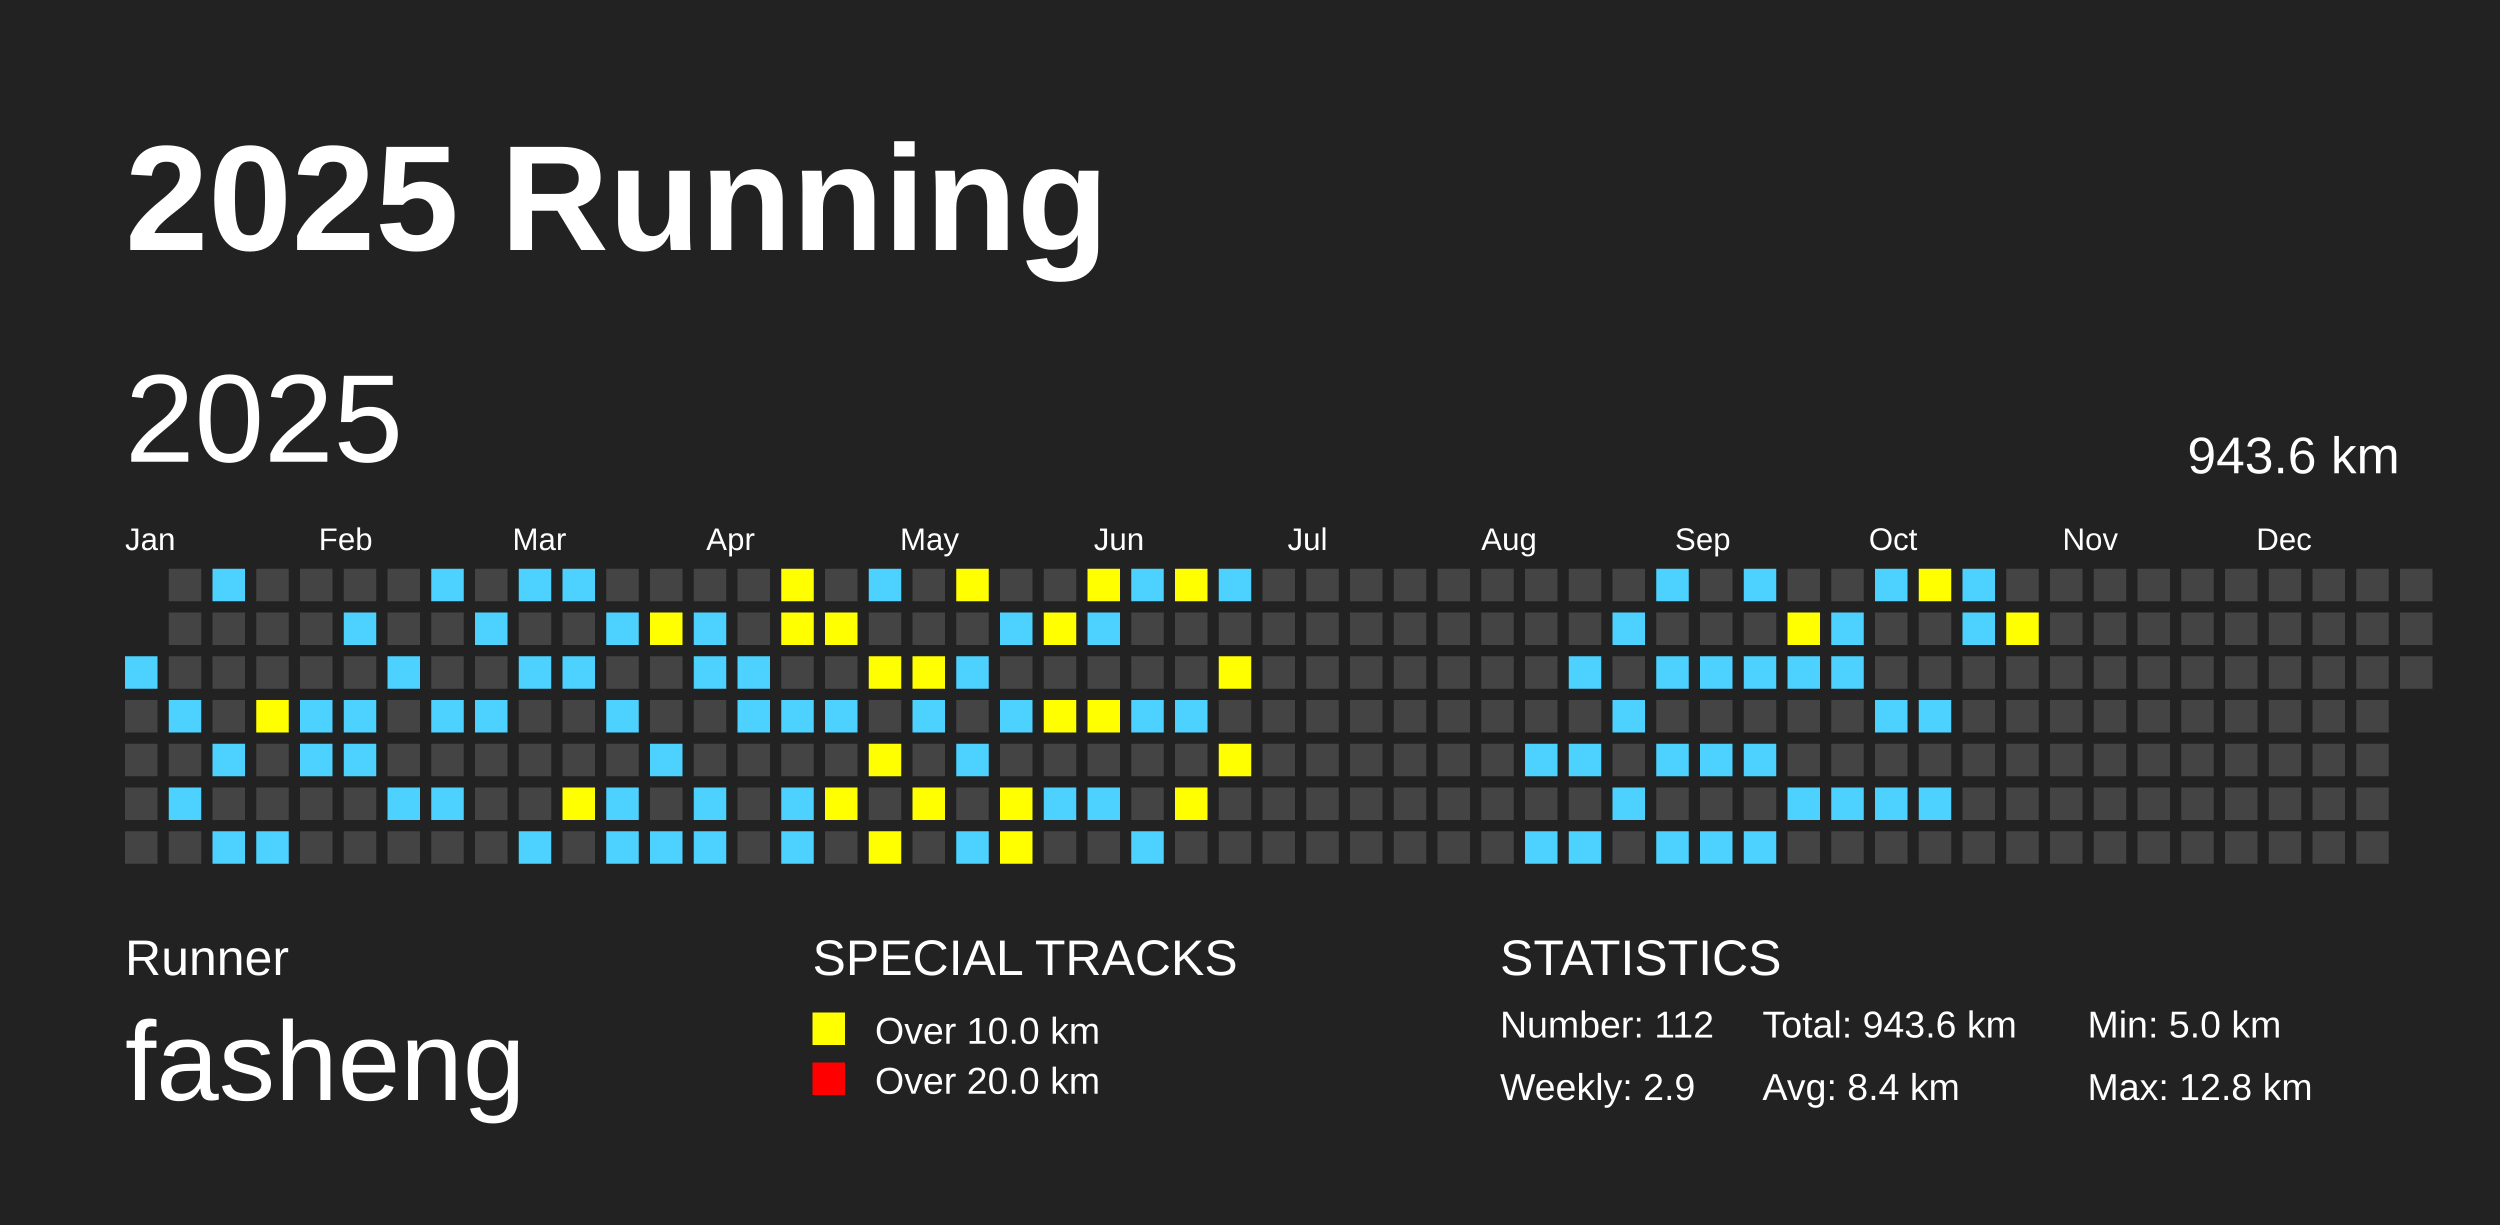
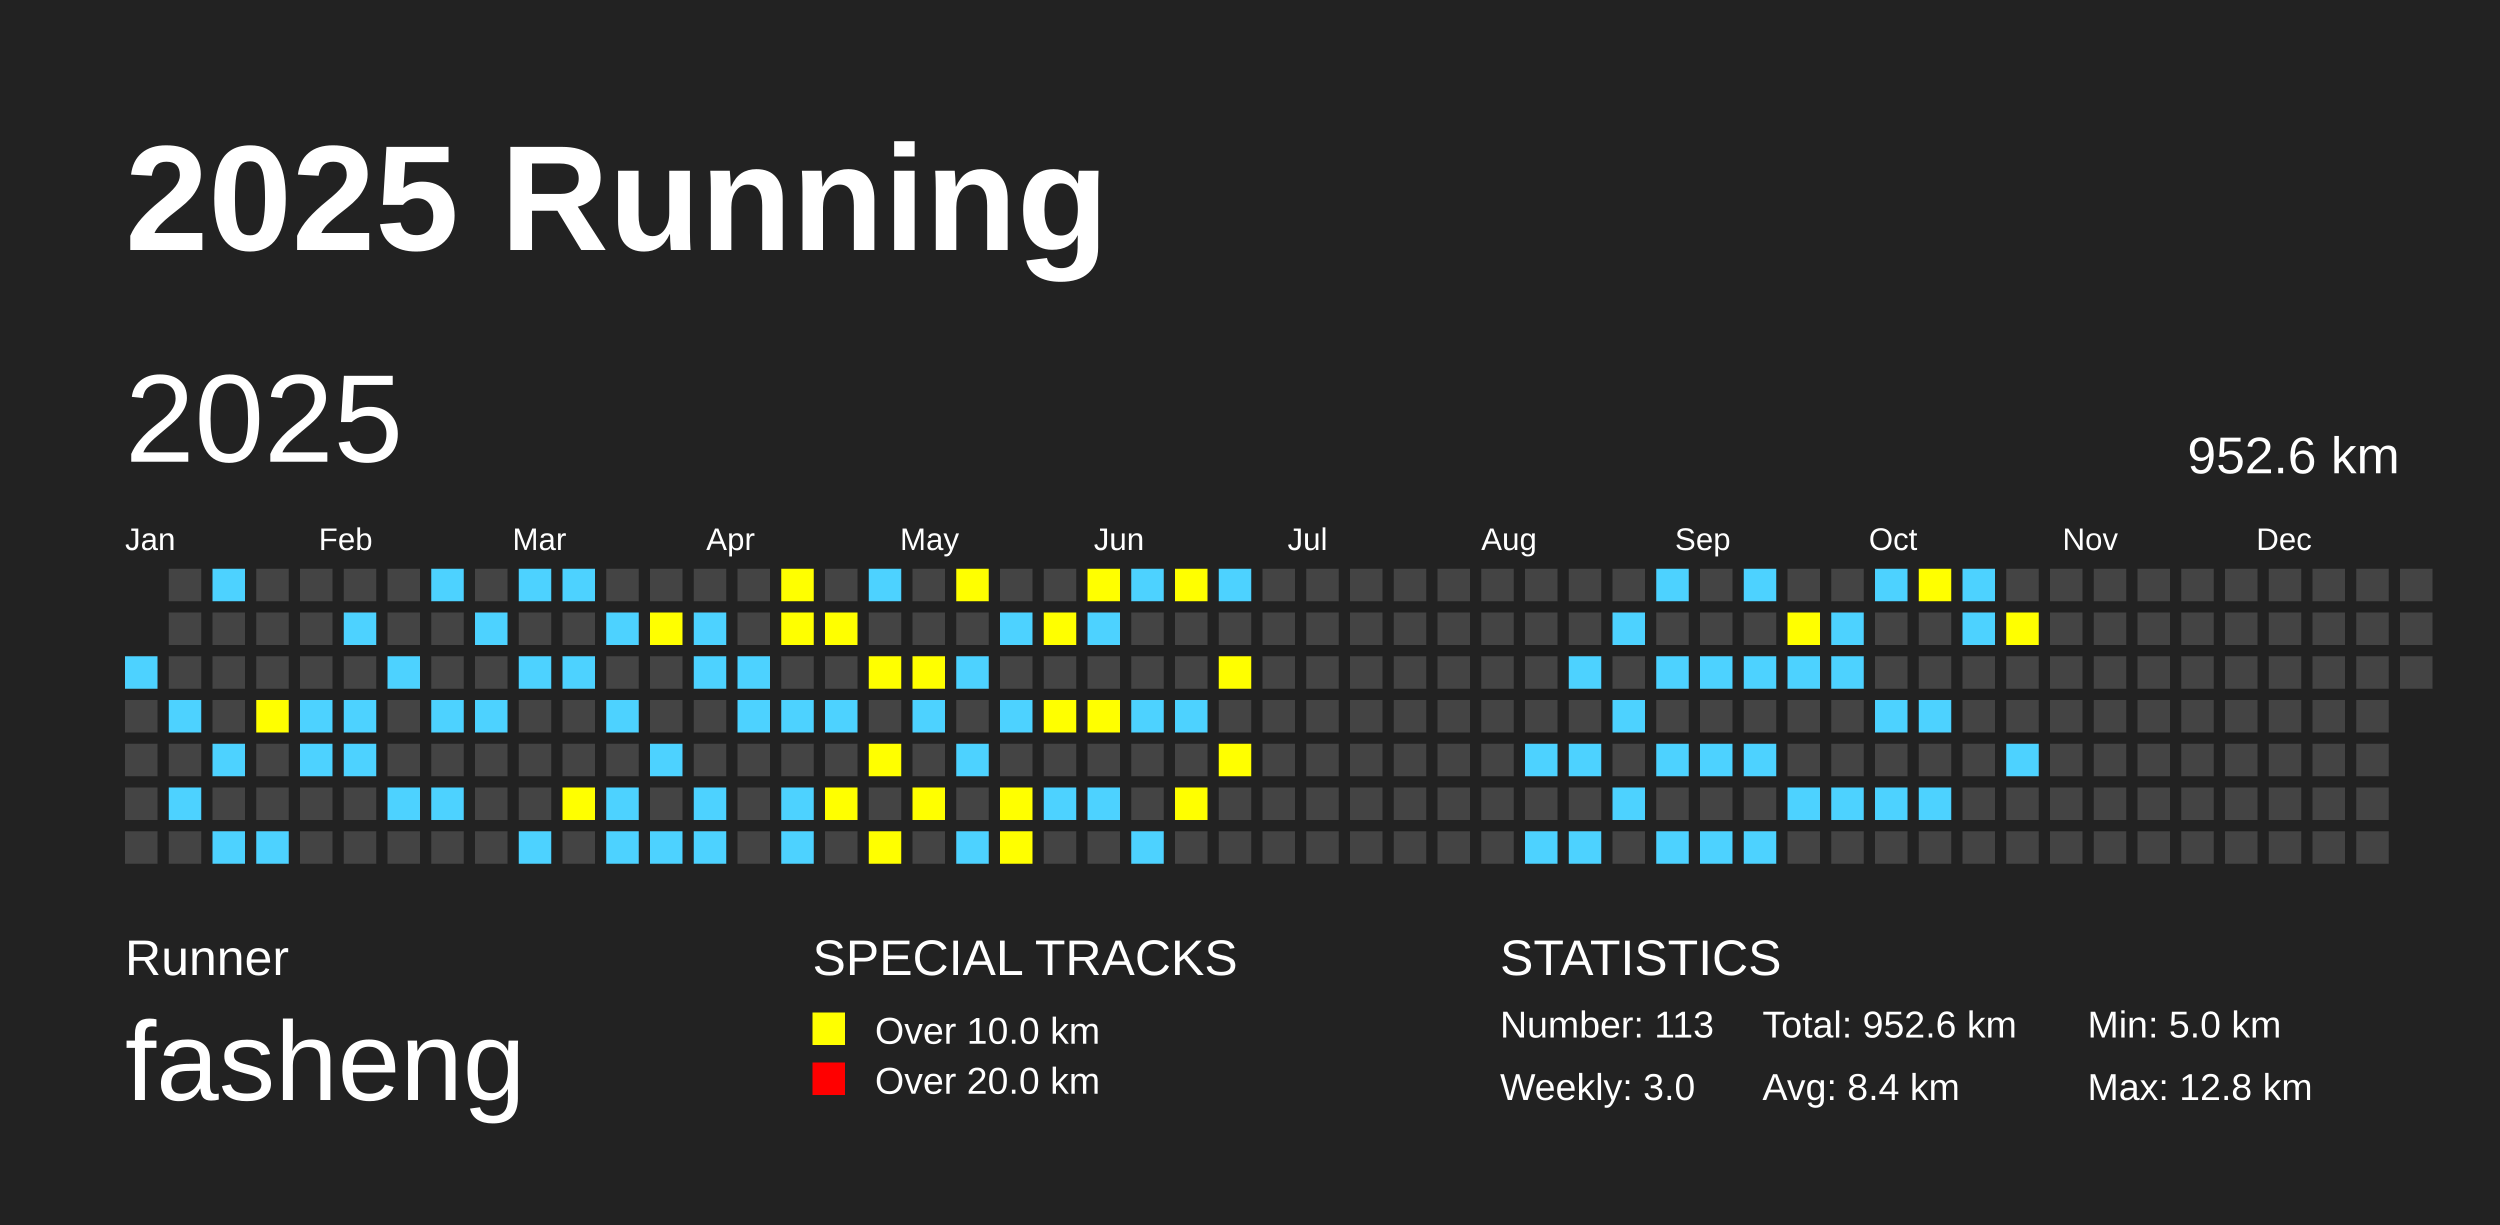
<svg xmlns="http://www.w3.org/2000/svg" baseProfile="full" height="98mm" version="1.1" viewBox="0,0,200,98" width="200mm">
  <defs />
  <rect fill="#222222" height="98" width="200" x="0" y="0" />
  <text fill="#FFFFFF" style="font-size:12px; font-family:Arial; font-weight:bold;" x="10" y="20">2025 Running</text>
  <text fill="#FFFFFF" style="font-size:4px; font-family:Arial" x="10" y="78">Runner</text>
  <text fill="#FFFFFF" style="font-size:9px; font-family:Arial" x="10" y="88">fasheng</text>
  <text fill="#FFFFFF" style="font-size:4px; font-family:Arial" x="65" y="78">SPECIAL TRACKS</text>
  <rect fill="yellow" height="2.6" width="2.6" x="65" y="81" />
  <text fill="#FFFFFF" style="font-size:3px; font-family:Arial" x="70" y="83.5">Over 10.0 km</text>
  <rect fill="red" height="2.6" width="2.6" x="65" y="85" />
  <text fill="#FFFFFF" style="font-size:3px; font-family:Arial" x="70" y="87.5">Over 20.0 km</text>
  <text fill="#FFFFFF" style="font-size:4px; font-family:Arial" x="120" y="78">STATISTICS</text>
-   <text fill="#FFFFFF" style="font-size:3px; font-family:Arial" x="120" y="83">Number: 112</text>
-   <text fill="#FFFFFF" style="font-size:3px; font-family:Arial" x="120" y="88">Weekly: 2.9</text>
-   <text fill="#FFFFFF" style="font-size:3px; font-family:Arial" x="141" y="83">Total: 943.6 km</text>
+   <text fill="#FFFFFF" style="font-size:3px; font-family:Arial" x="120" y="83">Number: 113</text>
+   <text fill="#FFFFFF" style="font-size:3px; font-family:Arial" x="120" y="88">Weekly: 3.0</text>
+   <text fill="#FFFFFF" style="font-size:3px; font-family:Arial" x="141" y="83">Total: 952.6 km</text>
  <text fill="#FFFFFF" style="font-size:3px; font-family:Arial" x="141" y="88">Avg: 8.4 km</text>
  <text fill="#FFFFFF" style="font-size:3px; font-family:Arial" x="167" y="83">Min: 5.0 km</text>
  <text fill="#FFFFFF" style="font-size:3px; font-family:Arial" x="167" y="88">Max: 12.8 km</text>
  <text dominant-baseline="hanging" fill="#FFFFFF" style="font-size:10.0px; font-family:Arial;" x="10" y="30">2025</text>
-   <text dominant-baseline="hanging" fill="#FFFFFF" style="font-size:4.125px; font-family:Arial;" x="175" y="35">943.6 km</text>
+   <text dominant-baseline="hanging" fill="#FFFFFF" style="font-size:4.125px; font-family:Arial;" x="175" y="35">952.6 km</text>
  <text fill="#FFFFFF" style="font-size:2.5px; font-family:Arial" x="10.0" y="44">Jan</text>
  <text fill="#FFFFFF" style="font-size:2.5px; font-family:Arial" x="25.5" y="44">Feb</text>
  <text fill="#FFFFFF" style="font-size:2.5px; font-family:Arial" x="41.0" y="44">Mar</text>
  <text fill="#FFFFFF" style="font-size:2.5px; font-family:Arial" x="56.5" y="44">Apr</text>
  <text fill="#FFFFFF" style="font-size:2.5px; font-family:Arial" x="72.0" y="44">May</text>
  <text fill="#FFFFFF" style="font-size:2.5px; font-family:Arial" x="87.5" y="44">Jun</text>
  <text fill="#FFFFFF" style="font-size:2.5px; font-family:Arial" x="103.0" y="44">Jul</text>
  <text fill="#FFFFFF" style="font-size:2.5px; font-family:Arial" x="118.5" y="44">Aug</text>
  <text fill="#FFFFFF" style="font-size:2.5px; font-family:Arial" x="134.0" y="44">Sep</text>
  <text fill="#FFFFFF" style="font-size:2.5px; font-family:Arial" x="149.5" y="44">Oct</text>
  <text fill="#FFFFFF" style="font-size:2.5px; font-family:Arial" x="165.0" y="44">Nov</text>
  <text fill="#FFFFFF" style="font-size:2.5px; font-family:Arial" x="180.5" y="44">Dec</text>
  <rect fill="#4DD2FF" height="2.6" width="2.6" x="10.0" y="52.5" />
  <rect fill="#444444" height="2.6" width="2.6" x="10.0" y="56.0" />
  <rect fill="#444444" height="2.6" width="2.6" x="10.0" y="59.5" />
  <rect fill="#444444" height="2.6" width="2.6" x="10.0" y="63.0" />
  <rect fill="#444444" height="2.6" width="2.6" x="10.0" y="66.5" />
  <rect fill="#444444" height="2.6" width="2.6" x="13.5" y="45.5" />
  <rect fill="#444444" height="2.6" width="2.6" x="13.5" y="49.0" />
  <rect fill="#444444" height="2.6" width="2.6" x="13.5" y="52.5" />
  <rect fill="#4DD2FF" height="2.6" width="2.6" x="13.5" y="56.0" />
  <rect fill="#444444" height="2.6" width="2.6" x="13.5" y="59.5" />
  <rect fill="#4DD2FF" height="2.6" width="2.6" x="13.5" y="63.0" />
  <rect fill="#444444" height="2.6" width="2.6" x="13.5" y="66.5" />
  <rect fill="#4DD2FF" height="2.6" width="2.6" x="17.0" y="45.5" />
  <rect fill="#444444" height="2.6" width="2.6" x="17.0" y="49.0" />
  <rect fill="#444444" height="2.6" width="2.6" x="17.0" y="52.5" />
  <rect fill="#444444" height="2.6" width="2.6" x="17.0" y="56.0" />
  <rect fill="#4DD2FF" height="2.6" width="2.6" x="17.0" y="59.5" />
  <rect fill="#444444" height="2.6" width="2.6" x="17.0" y="63.0" />
  <rect fill="#4DD2FF" height="2.6" width="2.6" x="17.0" y="66.5" />
  <rect fill="#444444" height="2.6" width="2.6" x="20.5" y="45.5" />
  <rect fill="#444444" height="2.6" width="2.6" x="20.5" y="49.0" />
  <rect fill="#444444" height="2.6" width="2.6" x="20.5" y="52.5" />
  <rect fill="yellow" height="2.6" width="2.6" x="20.5" y="56.0" />
  <rect fill="#444444" height="2.6" width="2.6" x="20.5" y="59.5" />
  <rect fill="#444444" height="2.6" width="2.6" x="20.5" y="63.0" />
  <rect fill="#4DD2FF" height="2.6" width="2.6" x="20.5" y="66.5" />
  <rect fill="#444444" height="2.6" width="2.6" x="24.0" y="45.5" />
  <rect fill="#444444" height="2.6" width="2.6" x="24.0" y="49.0" />
  <rect fill="#444444" height="2.6" width="2.6" x="24.0" y="52.5" />
  <rect fill="#4DD2FF" height="2.6" width="2.6" x="24.0" y="56.0" />
  <rect fill="#4DD2FF" height="2.6" width="2.6" x="24.0" y="59.5" />
  <rect fill="#444444" height="2.6" width="2.6" x="24.0" y="63.0" />
  <rect fill="#444444" height="2.6" width="2.6" x="24.0" y="66.5" />
  <rect fill="#444444" height="2.6" width="2.6" x="27.5" y="45.5" />
  <rect fill="#4DD2FF" height="2.6" width="2.6" x="27.5" y="49.0" />
  <rect fill="#444444" height="2.6" width="2.6" x="27.5" y="52.5" />
  <rect fill="#4DD2FF" height="2.6" width="2.6" x="27.5" y="56.0" />
  <rect fill="#4DD2FF" height="2.6" width="2.6" x="27.5" y="59.5" />
  <rect fill="#444444" height="2.6" width="2.6" x="27.5" y="63.0" />
  <rect fill="#444444" height="2.6" width="2.6" x="27.5" y="66.5" />
  <rect fill="#444444" height="2.6" width="2.6" x="31.0" y="45.5" />
  <rect fill="#444444" height="2.6" width="2.6" x="31.0" y="49.0" />
  <rect fill="#4DD2FF" height="2.6" width="2.6" x="31.0" y="52.5" />
  <rect fill="#444444" height="2.6" width="2.6" x="31.0" y="56.0" />
  <rect fill="#444444" height="2.6" width="2.6" x="31.0" y="59.5" />
  <rect fill="#4DD2FF" height="2.6" width="2.6" x="31.0" y="63.0" />
  <rect fill="#444444" height="2.6" width="2.6" x="31.0" y="66.5" />
  <rect fill="#4DD2FF" height="2.6" width="2.6" x="34.5" y="45.5" />
  <rect fill="#444444" height="2.6" width="2.6" x="34.5" y="49.0" />
  <rect fill="#444444" height="2.6" width="2.6" x="34.5" y="52.5" />
  <rect fill="#4DD2FF" height="2.6" width="2.6" x="34.5" y="56.0" />
  <rect fill="#444444" height="2.6" width="2.6" x="34.5" y="59.5" />
  <rect fill="#4DD2FF" height="2.6" width="2.6" x="34.5" y="63.0" />
  <rect fill="#444444" height="2.6" width="2.6" x="34.5" y="66.5" />
  <rect fill="#444444" height="2.6" width="2.6" x="38.0" y="45.5" />
  <rect fill="#4DD2FF" height="2.6" width="2.6" x="38.0" y="49.0" />
  <rect fill="#444444" height="2.6" width="2.6" x="38.0" y="52.5" />
  <rect fill="#4DD2FF" height="2.6" width="2.6" x="38.0" y="56.0" />
  <rect fill="#444444" height="2.6" width="2.6" x="38.0" y="59.5" />
  <rect fill="#444444" height="2.6" width="2.6" x="38.0" y="63.0" />
  <rect fill="#444444" height="2.6" width="2.6" x="38.0" y="66.5" />
  <rect fill="#4DD2FF" height="2.6" width="2.6" x="41.5" y="45.5" />
  <rect fill="#444444" height="2.6" width="2.6" x="41.5" y="49.0" />
  <rect fill="#4DD2FF" height="2.6" width="2.6" x="41.5" y="52.5" />
  <rect fill="#444444" height="2.6" width="2.6" x="41.5" y="56.0" />
  <rect fill="#444444" height="2.6" width="2.6" x="41.5" y="59.5" />
  <rect fill="#444444" height="2.6" width="2.6" x="41.5" y="63.0" />
  <rect fill="#4DD2FF" height="2.6" width="2.6" x="41.5" y="66.5" />
  <rect fill="#4DD2FF" height="2.6" width="2.6" x="45.0" y="45.5" />
  <rect fill="#444444" height="2.6" width="2.6" x="45.0" y="49.0" />
  <rect fill="#4DD2FF" height="2.6" width="2.6" x="45.0" y="52.5" />
  <rect fill="#444444" height="2.6" width="2.6" x="45.0" y="56.0" />
  <rect fill="#444444" height="2.6" width="2.6" x="45.0" y="59.5" />
  <rect fill="yellow" height="2.6" width="2.6" x="45.0" y="63.0" />
  <rect fill="#444444" height="2.6" width="2.6" x="45.0" y="66.5" />
  <rect fill="#444444" height="2.6" width="2.6" x="48.5" y="45.5" />
  <rect fill="#4DD2FF" height="2.6" width="2.6" x="48.5" y="49.0" />
  <rect fill="#444444" height="2.6" width="2.6" x="48.5" y="52.5" />
  <rect fill="#4DD2FF" height="2.6" width="2.6" x="48.5" y="56.0" />
  <rect fill="#444444" height="2.6" width="2.6" x="48.5" y="59.5" />
  <rect fill="#4DD2FF" height="2.6" width="2.6" x="48.5" y="63.0" />
  <rect fill="#4DD2FF" height="2.6" width="2.6" x="48.5" y="66.5" />
  <rect fill="#444444" height="2.6" width="2.6" x="52.0" y="45.5" />
  <rect fill="yellow" height="2.6" width="2.6" x="52.0" y="49.0" />
  <rect fill="#444444" height="2.6" width="2.6" x="52.0" y="52.5" />
  <rect fill="#444444" height="2.6" width="2.6" x="52.0" y="56.0" />
  <rect fill="#4DD2FF" height="2.6" width="2.6" x="52.0" y="59.5" />
  <rect fill="#444444" height="2.6" width="2.6" x="52.0" y="63.0" />
  <rect fill="#4DD2FF" height="2.6" width="2.6" x="52.0" y="66.5" />
  <rect fill="#444444" height="2.6" width="2.6" x="55.5" y="45.5" />
  <rect fill="#4DD2FF" height="2.6" width="2.6" x="55.5" y="49.0" />
  <rect fill="#4DD2FF" height="2.6" width="2.6" x="55.5" y="52.5" />
  <rect fill="#444444" height="2.6" width="2.6" x="55.5" y="56.0" />
  <rect fill="#444444" height="2.6" width="2.6" x="55.5" y="59.5" />
  <rect fill="#4DD2FF" height="2.6" width="2.6" x="55.5" y="63.0" />
  <rect fill="#4DD2FF" height="2.6" width="2.6" x="55.5" y="66.5" />
  <rect fill="#444444" height="2.6" width="2.6" x="59.0" y="45.5" />
  <rect fill="#444444" height="2.6" width="2.6" x="59.0" y="49.0" />
  <rect fill="#4DD2FF" height="2.6" width="2.6" x="59.0" y="52.5" />
  <rect fill="#4DD2FF" height="2.6" width="2.6" x="59.0" y="56.0" />
  <rect fill="#444444" height="2.6" width="2.6" x="59.0" y="59.5" />
  <rect fill="#444444" height="2.6" width="2.6" x="59.0" y="63.0" />
  <rect fill="#444444" height="2.6" width="2.6" x="59.0" y="66.5" />
  <rect fill="yellow" height="2.6" width="2.6" x="62.5" y="45.5" />
  <rect fill="yellow" height="2.6" width="2.6" x="62.5" y="49.0" />
  <rect fill="#444444" height="2.6" width="2.6" x="62.5" y="52.5" />
  <rect fill="#4DD2FF" height="2.6" width="2.6" x="62.5" y="56.0" />
  <rect fill="#444444" height="2.6" width="2.6" x="62.5" y="59.5" />
  <rect fill="#4DD2FF" height="2.6" width="2.6" x="62.5" y="63.0" />
  <rect fill="#4DD2FF" height="2.6" width="2.6" x="62.5" y="66.5" />
  <rect fill="#444444" height="2.6" width="2.6" x="66.0" y="45.5" />
  <rect fill="yellow" height="2.6" width="2.6" x="66.0" y="49.0" />
  <rect fill="#444444" height="2.6" width="2.6" x="66.0" y="52.5" />
  <rect fill="#4DD2FF" height="2.6" width="2.6" x="66.0" y="56.0" />
  <rect fill="#444444" height="2.6" width="2.6" x="66.0" y="59.5" />
  <rect fill="yellow" height="2.6" width="2.6" x="66.0" y="63.0" />
  <rect fill="#444444" height="2.6" width="2.6" x="66.0" y="66.5" />
  <rect fill="#4DD2FF" height="2.6" width="2.6" x="69.5" y="45.5" />
  <rect fill="#444444" height="2.6" width="2.6" x="69.5" y="49.0" />
  <rect fill="yellow" height="2.6" width="2.6" x="69.5" y="52.5" />
  <rect fill="#444444" height="2.6" width="2.6" x="69.5" y="56.0" />
  <rect fill="yellow" height="2.6" width="2.6" x="69.5" y="59.5" />
  <rect fill="#444444" height="2.6" width="2.6" x="69.5" y="63.0" />
  <rect fill="yellow" height="2.6" width="2.6" x="69.5" y="66.5" />
  <rect fill="#444444" height="2.6" width="2.6" x="73.0" y="45.5" />
  <rect fill="#444444" height="2.6" width="2.6" x="73.0" y="49.0" />
  <rect fill="yellow" height="2.6" width="2.6" x="73.0" y="52.5" />
  <rect fill="#4DD2FF" height="2.6" width="2.6" x="73.0" y="56.0" />
  <rect fill="#444444" height="2.6" width="2.6" x="73.0" y="59.5" />
  <rect fill="yellow" height="2.6" width="2.6" x="73.0" y="63.0" />
  <rect fill="#444444" height="2.6" width="2.6" x="73.0" y="66.5" />
  <rect fill="yellow" height="2.6" width="2.6" x="76.5" y="45.5" />
  <rect fill="#444444" height="2.6" width="2.6" x="76.5" y="49.0" />
  <rect fill="#4DD2FF" height="2.6" width="2.6" x="76.5" y="52.5" />
  <rect fill="#444444" height="2.6" width="2.6" x="76.5" y="56.0" />
  <rect fill="#4DD2FF" height="2.6" width="2.6" x="76.5" y="59.5" />
  <rect fill="#444444" height="2.6" width="2.6" x="76.5" y="63.0" />
  <rect fill="#4DD2FF" height="2.6" width="2.6" x="76.5" y="66.5" />
  <rect fill="#444444" height="2.6" width="2.6" x="80.0" y="45.5" />
  <rect fill="#4DD2FF" height="2.6" width="2.6" x="80.0" y="49.0" />
  <rect fill="#444444" height="2.6" width="2.6" x="80.0" y="52.5" />
  <rect fill="#4DD2FF" height="2.6" width="2.6" x="80.0" y="56.0" />
  <rect fill="#444444" height="2.6" width="2.6" x="80.0" y="59.5" />
  <rect fill="yellow" height="2.6" width="2.6" x="80.0" y="63.0" />
  <rect fill="yellow" height="2.6" width="2.6" x="80.0" y="66.5" />
  <rect fill="#444444" height="2.6" width="2.6" x="83.5" y="45.5" />
  <rect fill="yellow" height="2.6" width="2.6" x="83.5" y="49.0" />
  <rect fill="#444444" height="2.6" width="2.6" x="83.5" y="52.5" />
  <rect fill="yellow" height="2.6" width="2.6" x="83.5" y="56.0" />
  <rect fill="#444444" height="2.6" width="2.6" x="83.5" y="59.5" />
  <rect fill="#4DD2FF" height="2.6" width="2.6" x="83.5" y="63.0" />
  <rect fill="#444444" height="2.6" width="2.6" x="83.5" y="66.5" />
  <rect fill="yellow" height="2.6" width="2.6" x="87.0" y="45.5" />
  <rect fill="#4DD2FF" height="2.6" width="2.6" x="87.0" y="49.0" />
  <rect fill="#444444" height="2.6" width="2.6" x="87.0" y="52.5" />
  <rect fill="yellow" height="2.6" width="2.6" x="87.0" y="56.0" />
  <rect fill="#444444" height="2.6" width="2.6" x="87.0" y="59.5" />
  <rect fill="#4DD2FF" height="2.6" width="2.6" x="87.0" y="63.0" />
  <rect fill="#444444" height="2.6" width="2.6" x="87.0" y="66.5" />
  <rect fill="#4DD2FF" height="2.6" width="2.6" x="90.5" y="45.5" />
  <rect fill="#444444" height="2.6" width="2.6" x="90.5" y="49.0" />
  <rect fill="#444444" height="2.6" width="2.6" x="90.5" y="52.5" />
  <rect fill="#4DD2FF" height="2.6" width="2.6" x="90.5" y="56.0" />
  <rect fill="#444444" height="2.6" width="2.6" x="90.5" y="59.5" />
  <rect fill="#444444" height="2.6" width="2.6" x="90.5" y="63.0" />
  <rect fill="#4DD2FF" height="2.6" width="2.6" x="90.5" y="66.5" />
  <rect fill="yellow" height="2.6" width="2.6" x="94.0" y="45.5" />
  <rect fill="#444444" height="2.6" width="2.6" x="94.0" y="49.0" />
  <rect fill="#444444" height="2.6" width="2.6" x="94.0" y="52.5" />
  <rect fill="#4DD2FF" height="2.6" width="2.6" x="94.0" y="56.0" />
  <rect fill="#444444" height="2.6" width="2.6" x="94.0" y="59.5" />
  <rect fill="yellow" height="2.6" width="2.6" x="94.0" y="63.0" />
  <rect fill="#444444" height="2.6" width="2.6" x="94.0" y="66.5" />
  <rect fill="#4DD2FF" height="2.6" width="2.6" x="97.5" y="45.5" />
  <rect fill="#444444" height="2.6" width="2.6" x="97.5" y="49.0" />
  <rect fill="yellow" height="2.6" width="2.6" x="97.5" y="52.5" />
  <rect fill="#444444" height="2.6" width="2.6" x="97.5" y="56.0" />
  <rect fill="yellow" height="2.6" width="2.6" x="97.5" y="59.5" />
  <rect fill="#444444" height="2.6" width="2.6" x="97.5" y="63.0" />
  <rect fill="#444444" height="2.6" width="2.6" x="97.5" y="66.5" />
  <rect fill="#444444" height="2.6" width="2.6" x="101.0" y="45.5" />
  <rect fill="#444444" height="2.6" width="2.6" x="101.0" y="49.0" />
  <rect fill="#444444" height="2.6" width="2.6" x="101.0" y="52.5" />
  <rect fill="#444444" height="2.6" width="2.6" x="101.0" y="56.0" />
  <rect fill="#444444" height="2.6" width="2.6" x="101.0" y="59.5" />
  <rect fill="#444444" height="2.6" width="2.6" x="101.0" y="63.0" />
  <rect fill="#444444" height="2.6" width="2.6" x="101.0" y="66.5" />
  <rect fill="#444444" height="2.6" width="2.6" x="104.5" y="45.5" />
  <rect fill="#444444" height="2.6" width="2.6" x="104.5" y="49.0" />
  <rect fill="#444444" height="2.6" width="2.6" x="104.5" y="52.5" />
  <rect fill="#444444" height="2.6" width="2.6" x="104.5" y="56.0" />
  <rect fill="#444444" height="2.6" width="2.6" x="104.5" y="59.5" />
  <rect fill="#444444" height="2.6" width="2.6" x="104.5" y="63.0" />
  <rect fill="#444444" height="2.6" width="2.6" x="104.5" y="66.5" />
  <rect fill="#444444" height="2.6" width="2.6" x="108.0" y="45.5" />
  <rect fill="#444444" height="2.6" width="2.6" x="108.0" y="49.0" />
  <rect fill="#444444" height="2.6" width="2.6" x="108.0" y="52.5" />
  <rect fill="#444444" height="2.6" width="2.6" x="108.0" y="56.0" />
  <rect fill="#444444" height="2.6" width="2.6" x="108.0" y="59.5" />
  <rect fill="#444444" height="2.6" width="2.6" x="108.0" y="63.0" />
  <rect fill="#444444" height="2.6" width="2.6" x="108.0" y="66.5" />
  <rect fill="#444444" height="2.6" width="2.6" x="111.5" y="45.5" />
  <rect fill="#444444" height="2.6" width="2.6" x="111.5" y="49.0" />
  <rect fill="#444444" height="2.6" width="2.6" x="111.5" y="52.5" />
  <rect fill="#444444" height="2.6" width="2.6" x="111.5" y="56.0" />
  <rect fill="#444444" height="2.6" width="2.6" x="111.5" y="59.5" />
  <rect fill="#444444" height="2.6" width="2.6" x="111.5" y="63.0" />
  <rect fill="#444444" height="2.6" width="2.6" x="111.5" y="66.5" />
  <rect fill="#444444" height="2.6" width="2.6" x="115.0" y="45.5" />
  <rect fill="#444444" height="2.6" width="2.6" x="115.0" y="49.0" />
  <rect fill="#444444" height="2.6" width="2.6" x="115.0" y="52.5" />
  <rect fill="#444444" height="2.6" width="2.6" x="115.0" y="56.0" />
  <rect fill="#444444" height="2.6" width="2.6" x="115.0" y="59.5" />
  <rect fill="#444444" height="2.6" width="2.6" x="115.0" y="63.0" />
  <rect fill="#444444" height="2.6" width="2.6" x="115.0" y="66.5" />
  <rect fill="#444444" height="2.6" width="2.6" x="118.5" y="45.5" />
  <rect fill="#444444" height="2.6" width="2.6" x="118.5" y="49.0" />
  <rect fill="#444444" height="2.6" width="2.6" x="118.5" y="52.5" />
  <rect fill="#444444" height="2.6" width="2.6" x="118.5" y="56.0" />
  <rect fill="#444444" height="2.6" width="2.6" x="118.5" y="59.5" />
  <rect fill="#444444" height="2.6" width="2.6" x="118.5" y="63.0" />
  <rect fill="#444444" height="2.6" width="2.6" x="118.5" y="66.5" />
  <rect fill="#444444" height="2.6" width="2.6" x="122.0" y="45.5" />
  <rect fill="#444444" height="2.6" width="2.6" x="122.0" y="49.0" />
  <rect fill="#444444" height="2.6" width="2.6" x="122.0" y="52.5" />
  <rect fill="#444444" height="2.6" width="2.6" x="122.0" y="56.0" />
  <rect fill="#4DD2FF" height="2.6" width="2.6" x="122.0" y="59.5" />
  <rect fill="#444444" height="2.6" width="2.6" x="122.0" y="63.0" />
  <rect fill="#4DD2FF" height="2.6" width="2.6" x="122.0" y="66.5" />
  <rect fill="#444444" height="2.6" width="2.6" x="125.5" y="45.5" />
  <rect fill="#444444" height="2.6" width="2.6" x="125.5" y="49.0" />
  <rect fill="#4DD2FF" height="2.6" width="2.6" x="125.5" y="52.5" />
  <rect fill="#444444" height="2.6" width="2.6" x="125.5" y="56.0" />
  <rect fill="#4DD2FF" height="2.6" width="2.6" x="125.5" y="59.5" />
  <rect fill="#444444" height="2.6" width="2.6" x="125.5" y="63.0" />
  <rect fill="#4DD2FF" height="2.6" width="2.6" x="125.5" y="66.5" />
  <rect fill="#444444" height="2.6" width="2.6" x="129.0" y="45.5" />
  <rect fill="#4DD2FF" height="2.6" width="2.6" x="129.0" y="49.0" />
  <rect fill="#444444" height="2.6" width="2.6" x="129.0" y="52.5" />
  <rect fill="#4DD2FF" height="2.6" width="2.6" x="129.0" y="56.0" />
  <rect fill="#444444" height="2.6" width="2.6" x="129.0" y="59.5" />
  <rect fill="#4DD2FF" height="2.6" width="2.6" x="129.0" y="63.0" />
  <rect fill="#444444" height="2.6" width="2.6" x="129.0" y="66.5" />
  <rect fill="#4DD2FF" height="2.6" width="2.6" x="132.5" y="45.5" />
  <rect fill="#444444" height="2.6" width="2.6" x="132.5" y="49.0" />
  <rect fill="#4DD2FF" height="2.6" width="2.6" x="132.5" y="52.5" />
  <rect fill="#444444" height="2.6" width="2.6" x="132.5" y="56.0" />
  <rect fill="#4DD2FF" height="2.6" width="2.6" x="132.5" y="59.5" />
  <rect fill="#444444" height="2.6" width="2.6" x="132.5" y="63.0" />
  <rect fill="#4DD2FF" height="2.6" width="2.6" x="132.5" y="66.5" />
  <rect fill="#444444" height="2.6" width="2.6" x="136.0" y="45.5" />
  <rect fill="#444444" height="2.6" width="2.6" x="136.0" y="49.0" />
  <rect fill="#4DD2FF" height="2.6" width="2.6" x="136.0" y="52.5" />
  <rect fill="#444444" height="2.6" width="2.6" x="136.0" y="56.0" />
  <rect fill="#4DD2FF" height="2.6" width="2.6" x="136.0" y="59.5" />
  <rect fill="#444444" height="2.6" width="2.6" x="136.0" y="63.0" />
  <rect fill="#4DD2FF" height="2.6" width="2.6" x="136.0" y="66.5" />
  <rect fill="#4DD2FF" height="2.6" width="2.6" x="139.5" y="45.5" />
  <rect fill="#444444" height="2.6" width="2.6" x="139.5" y="49.0" />
  <rect fill="#4DD2FF" height="2.6" width="2.6" x="139.5" y="52.5" />
  <rect fill="#444444" height="2.6" width="2.6" x="139.5" y="56.0" />
  <rect fill="#4DD2FF" height="2.6" width="2.6" x="139.5" y="59.5" />
  <rect fill="#444444" height="2.6" width="2.6" x="139.5" y="63.0" />
  <rect fill="#4DD2FF" height="2.6" width="2.6" x="139.5" y="66.5" />
  <rect fill="#444444" height="2.6" width="2.6" x="143.0" y="45.5" />
  <rect fill="yellow" height="2.6" width="2.6" x="143.0" y="49.0" />
  <rect fill="#4DD2FF" height="2.6" width="2.6" x="143.0" y="52.5" />
  <rect fill="#444444" height="2.6" width="2.6" x="143.0" y="56.0" />
  <rect fill="#444444" height="2.6" width="2.6" x="143.0" y="59.5" />
  <rect fill="#4DD2FF" height="2.6" width="2.6" x="143.0" y="63.0" />
  <rect fill="#444444" height="2.6" width="2.6" x="143.0" y="66.5" />
  <rect fill="#444444" height="2.6" width="2.6" x="146.5" y="45.5" />
  <rect fill="#4DD2FF" height="2.6" width="2.6" x="146.5" y="49.0" />
  <rect fill="#4DD2FF" height="2.6" width="2.6" x="146.5" y="52.5" />
  <rect fill="#444444" height="2.6" width="2.6" x="146.5" y="56.0" />
  <rect fill="#444444" height="2.6" width="2.6" x="146.5" y="59.5" />
  <rect fill="#4DD2FF" height="2.6" width="2.6" x="146.5" y="63.0" />
  <rect fill="#444444" height="2.6" width="2.6" x="146.5" y="66.5" />
  <rect fill="#4DD2FF" height="2.6" width="2.6" x="150.0" y="45.5" />
  <rect fill="#444444" height="2.6" width="2.6" x="150.0" y="49.0" />
  <rect fill="#444444" height="2.6" width="2.6" x="150.0" y="52.5" />
  <rect fill="#4DD2FF" height="2.6" width="2.6" x="150.0" y="56.0" />
  <rect fill="#444444" height="2.6" width="2.6" x="150.0" y="59.5" />
  <rect fill="#4DD2FF" height="2.6" width="2.6" x="150.0" y="63.0" />
  <rect fill="#444444" height="2.6" width="2.6" x="150.0" y="66.5" />
  <rect fill="yellow" height="2.6" width="2.6" x="153.5" y="45.5" />
  <rect fill="#444444" height="2.6" width="2.6" x="153.5" y="49.0" />
  <rect fill="#444444" height="2.6" width="2.6" x="153.5" y="52.5" />
  <rect fill="#4DD2FF" height="2.6" width="2.6" x="153.5" y="56.0" />
  <rect fill="#444444" height="2.6" width="2.6" x="153.5" y="59.5" />
  <rect fill="#4DD2FF" height="2.6" width="2.6" x="153.5" y="63.0" />
  <rect fill="#444444" height="2.6" width="2.6" x="153.5" y="66.5" />
  <rect fill="#4DD2FF" height="2.6" width="2.6" x="157.0" y="45.5" />
  <rect fill="#4DD2FF" height="2.6" width="2.6" x="157.0" y="49.0" />
  <rect fill="#444444" height="2.6" width="2.6" x="157.0" y="52.5" />
  <rect fill="#444444" height="2.6" width="2.6" x="157.0" y="56.0" />
  <rect fill="#444444" height="2.6" width="2.6" x="157.0" y="59.5" />
  <rect fill="#444444" height="2.6" width="2.6" x="157.0" y="63.0" />
  <rect fill="#444444" height="2.6" width="2.6" x="157.0" y="66.5" />
  <rect fill="#444444" height="2.6" width="2.6" x="160.5" y="45.5" />
  <rect fill="yellow" height="2.6" width="2.6" x="160.5" y="49.0" />
  <rect fill="#444444" height="2.6" width="2.6" x="160.5" y="52.5" />
  <rect fill="#444444" height="2.6" width="2.6" x="160.5" y="56.0" />
-   <rect fill="#444444" height="2.6" width="2.6" x="160.5" y="59.5" />
+   <rect fill="#4DD2FF" height="2.6" width="2.6" x="160.5" y="59.5" />
  <rect fill="#444444" height="2.6" width="2.6" x="160.5" y="63.0" />
  <rect fill="#444444" height="2.6" width="2.6" x="160.5" y="66.5" />
  <rect fill="#444444" height="2.6" width="2.6" x="164.0" y="45.5" />
  <rect fill="#444444" height="2.6" width="2.6" x="164.0" y="49.0" />
  <rect fill="#444444" height="2.6" width="2.6" x="164.0" y="52.5" />
  <rect fill="#444444" height="2.6" width="2.6" x="164.0" y="56.0" />
  <rect fill="#444444" height="2.6" width="2.6" x="164.0" y="59.5" />
  <rect fill="#444444" height="2.6" width="2.6" x="164.0" y="63.0" />
  <rect fill="#444444" height="2.6" width="2.6" x="164.0" y="66.5" />
  <rect fill="#444444" height="2.6" width="2.6" x="167.5" y="45.5" />
  <rect fill="#444444" height="2.6" width="2.6" x="167.5" y="49.0" />
  <rect fill="#444444" height="2.6" width="2.6" x="167.5" y="52.5" />
  <rect fill="#444444" height="2.6" width="2.6" x="167.5" y="56.0" />
  <rect fill="#444444" height="2.6" width="2.6" x="167.5" y="59.5" />
  <rect fill="#444444" height="2.6" width="2.6" x="167.5" y="63.0" />
  <rect fill="#444444" height="2.6" width="2.6" x="167.5" y="66.5" />
  <rect fill="#444444" height="2.6" width="2.6" x="171.0" y="45.5" />
  <rect fill="#444444" height="2.6" width="2.6" x="171.0" y="49.0" />
  <rect fill="#444444" height="2.6" width="2.6" x="171.0" y="52.5" />
  <rect fill="#444444" height="2.6" width="2.6" x="171.0" y="56.0" />
  <rect fill="#444444" height="2.6" width="2.6" x="171.0" y="59.5" />
  <rect fill="#444444" height="2.6" width="2.6" x="171.0" y="63.0" />
  <rect fill="#444444" height="2.6" width="2.6" x="171.0" y="66.5" />
  <rect fill="#444444" height="2.6" width="2.6" x="174.5" y="45.5" />
  <rect fill="#444444" height="2.6" width="2.6" x="174.5" y="49.0" />
  <rect fill="#444444" height="2.6" width="2.6" x="174.5" y="52.5" />
  <rect fill="#444444" height="2.6" width="2.6" x="174.5" y="56.0" />
  <rect fill="#444444" height="2.6" width="2.6" x="174.5" y="59.5" />
  <rect fill="#444444" height="2.6" width="2.6" x="174.5" y="63.0" />
  <rect fill="#444444" height="2.6" width="2.6" x="174.5" y="66.5" />
  <rect fill="#444444" height="2.6" width="2.6" x="178.0" y="45.5" />
  <rect fill="#444444" height="2.6" width="2.6" x="178.0" y="49.0" />
  <rect fill="#444444" height="2.6" width="2.6" x="178.0" y="52.5" />
  <rect fill="#444444" height="2.6" width="2.6" x="178.0" y="56.0" />
  <rect fill="#444444" height="2.6" width="2.6" x="178.0" y="59.5" />
  <rect fill="#444444" height="2.6" width="2.6" x="178.0" y="63.0" />
  <rect fill="#444444" height="2.6" width="2.6" x="178.0" y="66.5" />
  <rect fill="#444444" height="2.6" width="2.6" x="181.5" y="45.5" />
  <rect fill="#444444" height="2.6" width="2.6" x="181.5" y="49.0" />
  <rect fill="#444444" height="2.6" width="2.6" x="181.5" y="52.5" />
  <rect fill="#444444" height="2.6" width="2.6" x="181.5" y="56.0" />
  <rect fill="#444444" height="2.6" width="2.6" x="181.5" y="59.5" />
  <rect fill="#444444" height="2.6" width="2.6" x="181.5" y="63.0" />
  <rect fill="#444444" height="2.6" width="2.6" x="181.5" y="66.5" />
  <rect fill="#444444" height="2.6" width="2.6" x="185.0" y="45.5" />
  <rect fill="#444444" height="2.6" width="2.6" x="185.0" y="49.0" />
  <rect fill="#444444" height="2.6" width="2.6" x="185.0" y="52.5" />
  <rect fill="#444444" height="2.6" width="2.6" x="185.0" y="56.0" />
  <rect fill="#444444" height="2.6" width="2.6" x="185.0" y="59.5" />
  <rect fill="#444444" height="2.6" width="2.6" x="185.0" y="63.0" />
  <rect fill="#444444" height="2.6" width="2.6" x="185.0" y="66.5" />
  <rect fill="#444444" height="2.6" width="2.6" x="188.5" y="45.5" />
  <rect fill="#444444" height="2.6" width="2.6" x="188.5" y="49.0" />
  <rect fill="#444444" height="2.6" width="2.6" x="188.5" y="52.5" />
  <rect fill="#444444" height="2.6" width="2.6" x="188.5" y="56.0" />
  <rect fill="#444444" height="2.6" width="2.6" x="188.5" y="59.5" />
  <rect fill="#444444" height="2.6" width="2.6" x="188.5" y="63.0" />
  <rect fill="#444444" height="2.6" width="2.6" x="188.5" y="66.5" />
  <rect fill="#444444" height="2.6" width="2.6" x="192.0" y="45.5" />
  <rect fill="#444444" height="2.6" width="2.6" x="192.0" y="49.0" />
  <rect fill="#444444" height="2.6" width="2.6" x="192.0" y="52.5" />
</svg>
